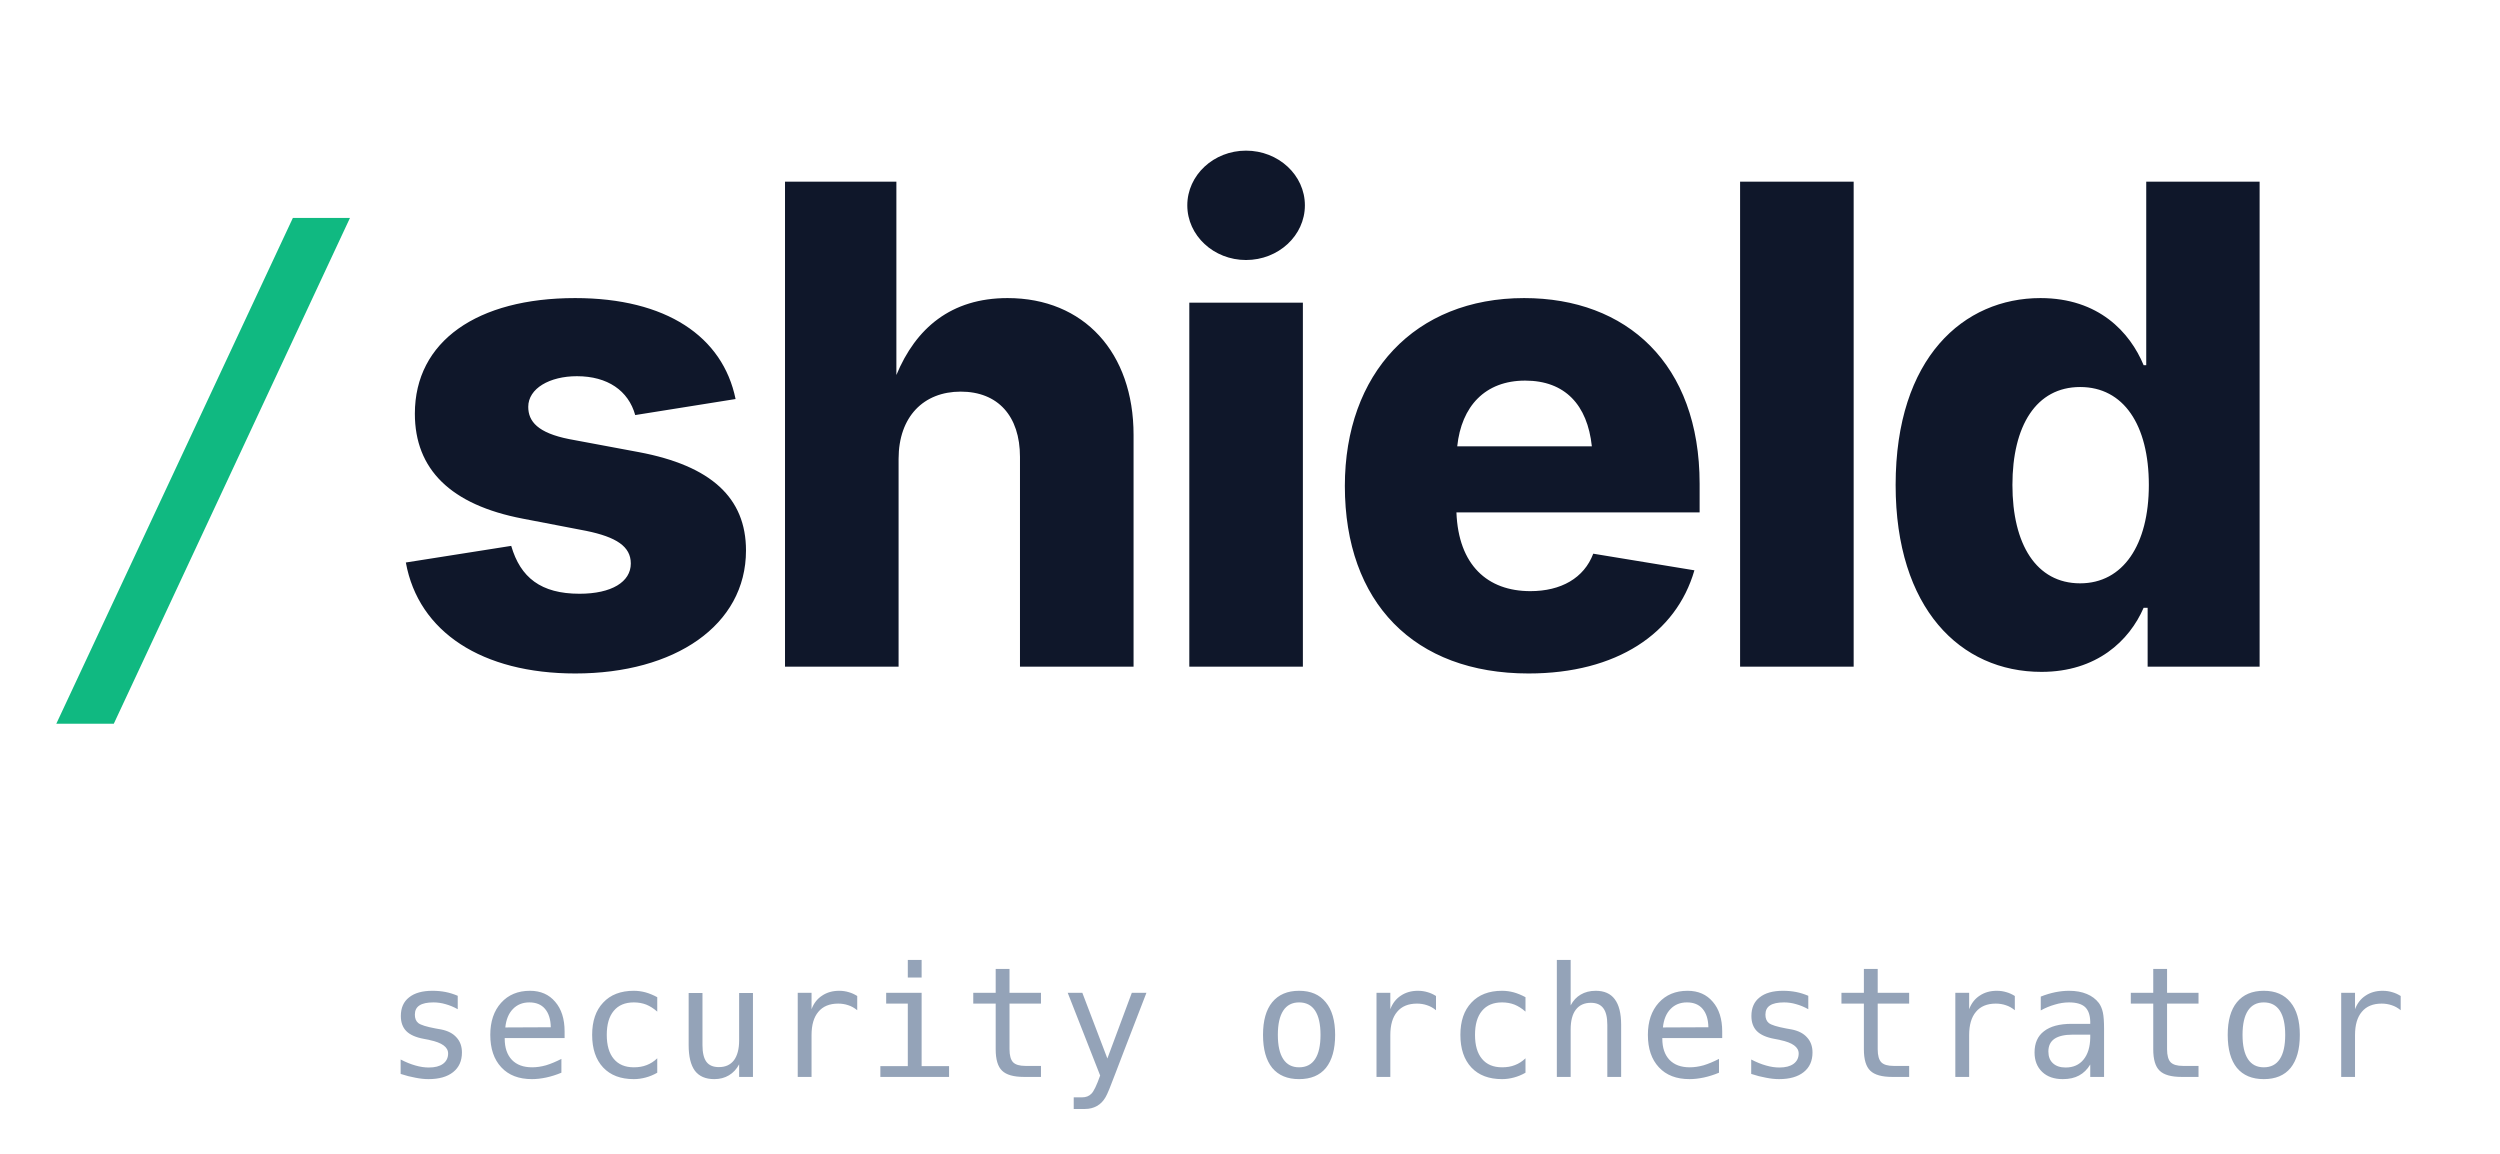
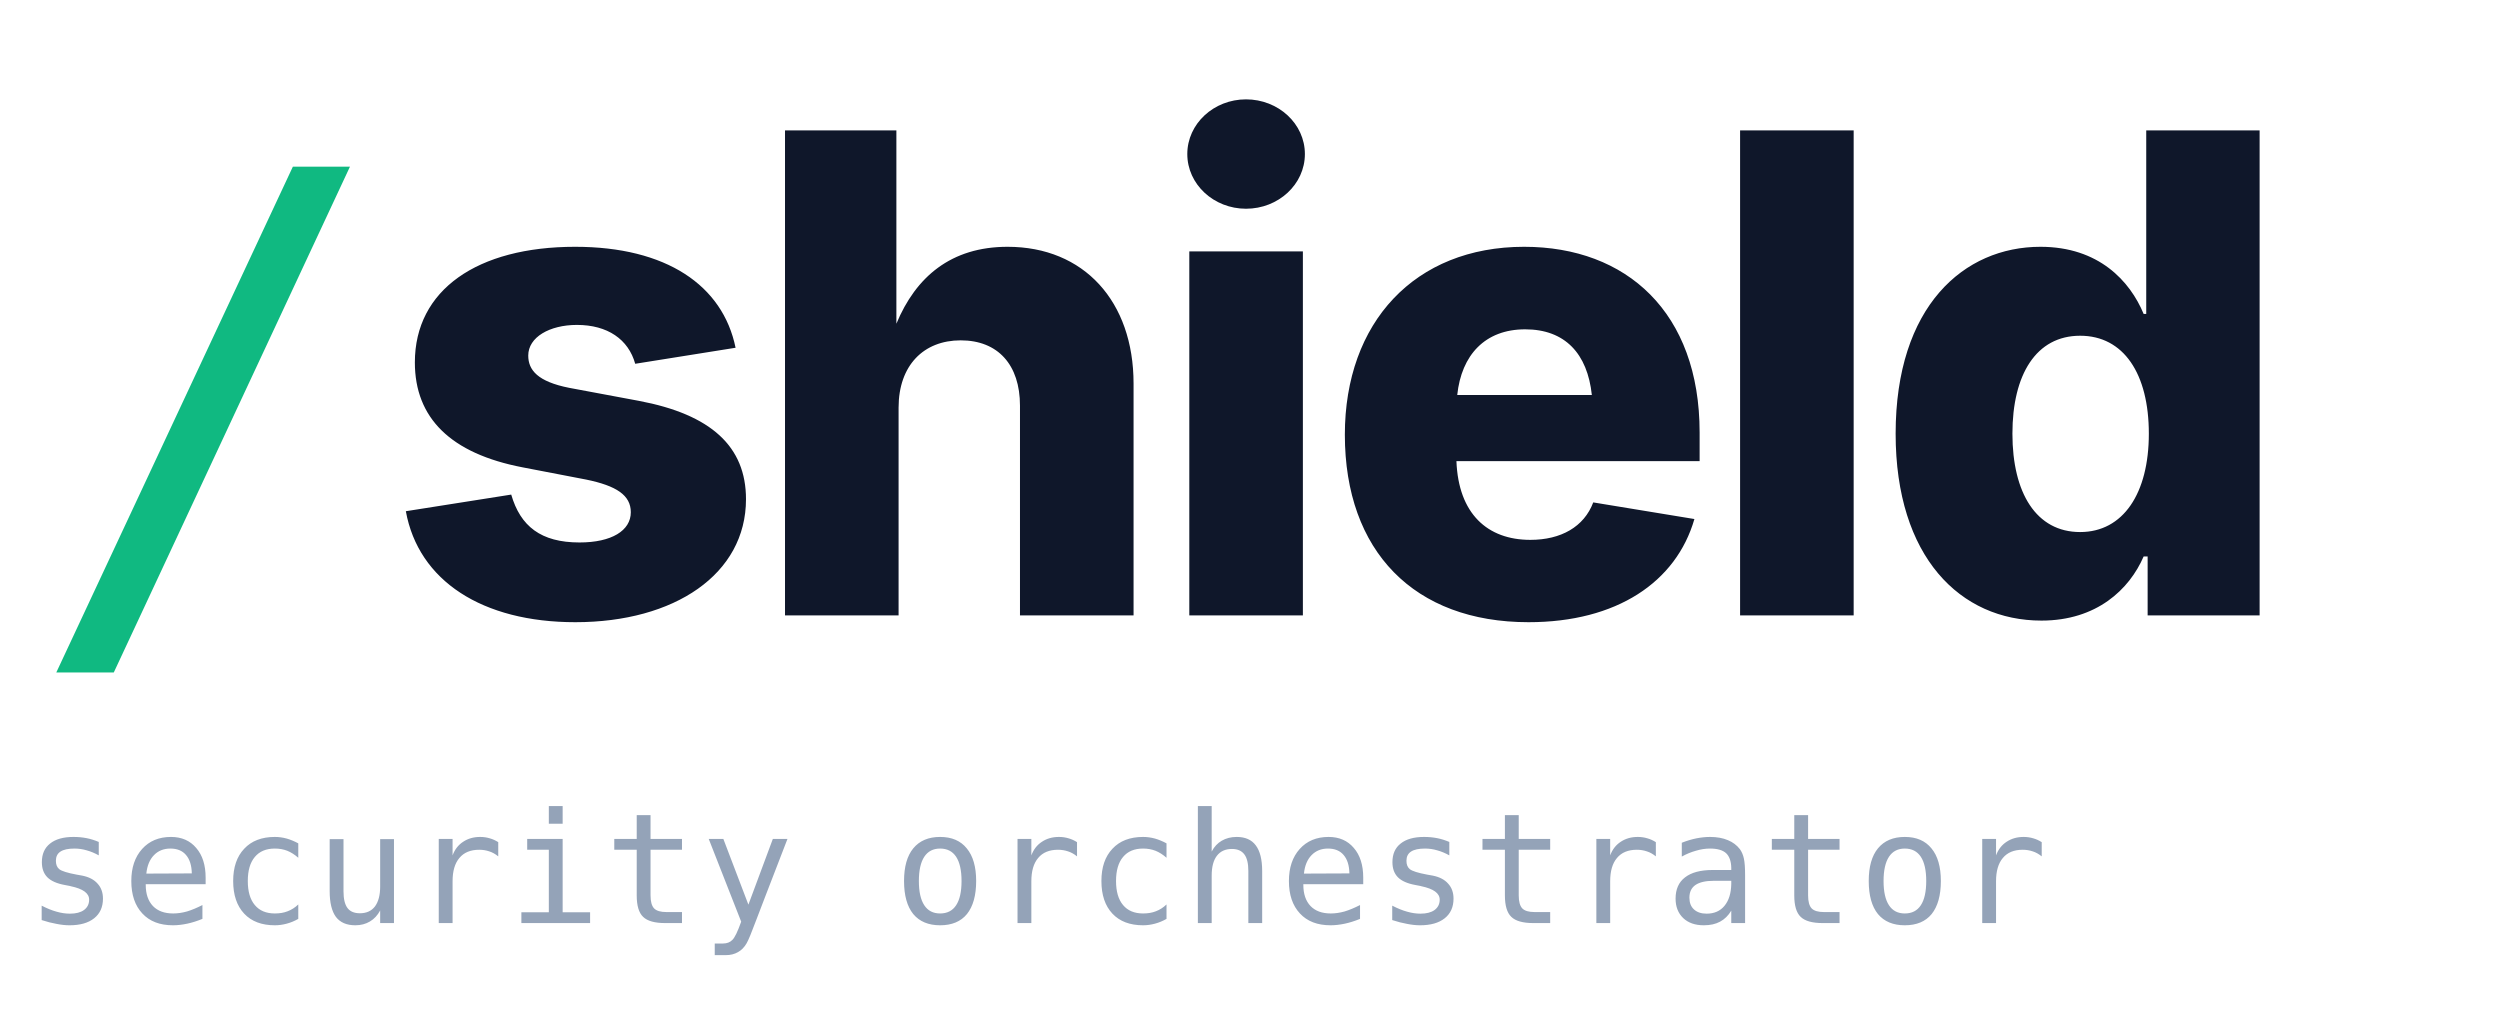
- <svg xmlns="http://www.w3.org/2000/svg" viewBox="0 0 195 90" width="195" height="90">
-   <text x="2" y="52" font-family="SF Mono, Fira Code, Consolas, monospace" font-size="48" font-weight="400" fill="#10b981">/</text>
-   <text x="30" y="52" font-family="Inter, -apple-system, Helvetica Neue, Arial, sans-serif" font-size="52" font-weight="800" letter-spacing="-1.5" fill="#0f172a">shield</text>
-   <text x="30" y="84" font-family="SF Mono, Fira Code, Consolas, monospace" font-size="12" fill="#94a3b8" letter-spacing="0.3">security orchestrator</text>
+ <svg xmlns="http://www.w3.org/2000/svg" viewBox="0 0 195 80" width="195" height="80">
+   <text x="2" y="48" font-family="SF Mono, Fira Code, Consolas, monospace" font-size="48" font-weight="400" fill="#10b981">/</text>
+   <text x="30" y="48" font-family="Inter, -apple-system, Helvetica Neue, Arial, sans-serif" font-size="52" font-weight="800" letter-spacing="-1.5" fill="#0f172a">shield</text>
+   <text x="2" y="72" font-family="SF Mono, Fira Code, Consolas, monospace" font-size="12" fill="#94a3b8" letter-spacing="0.3">security orchestrator</text>
</svg>
